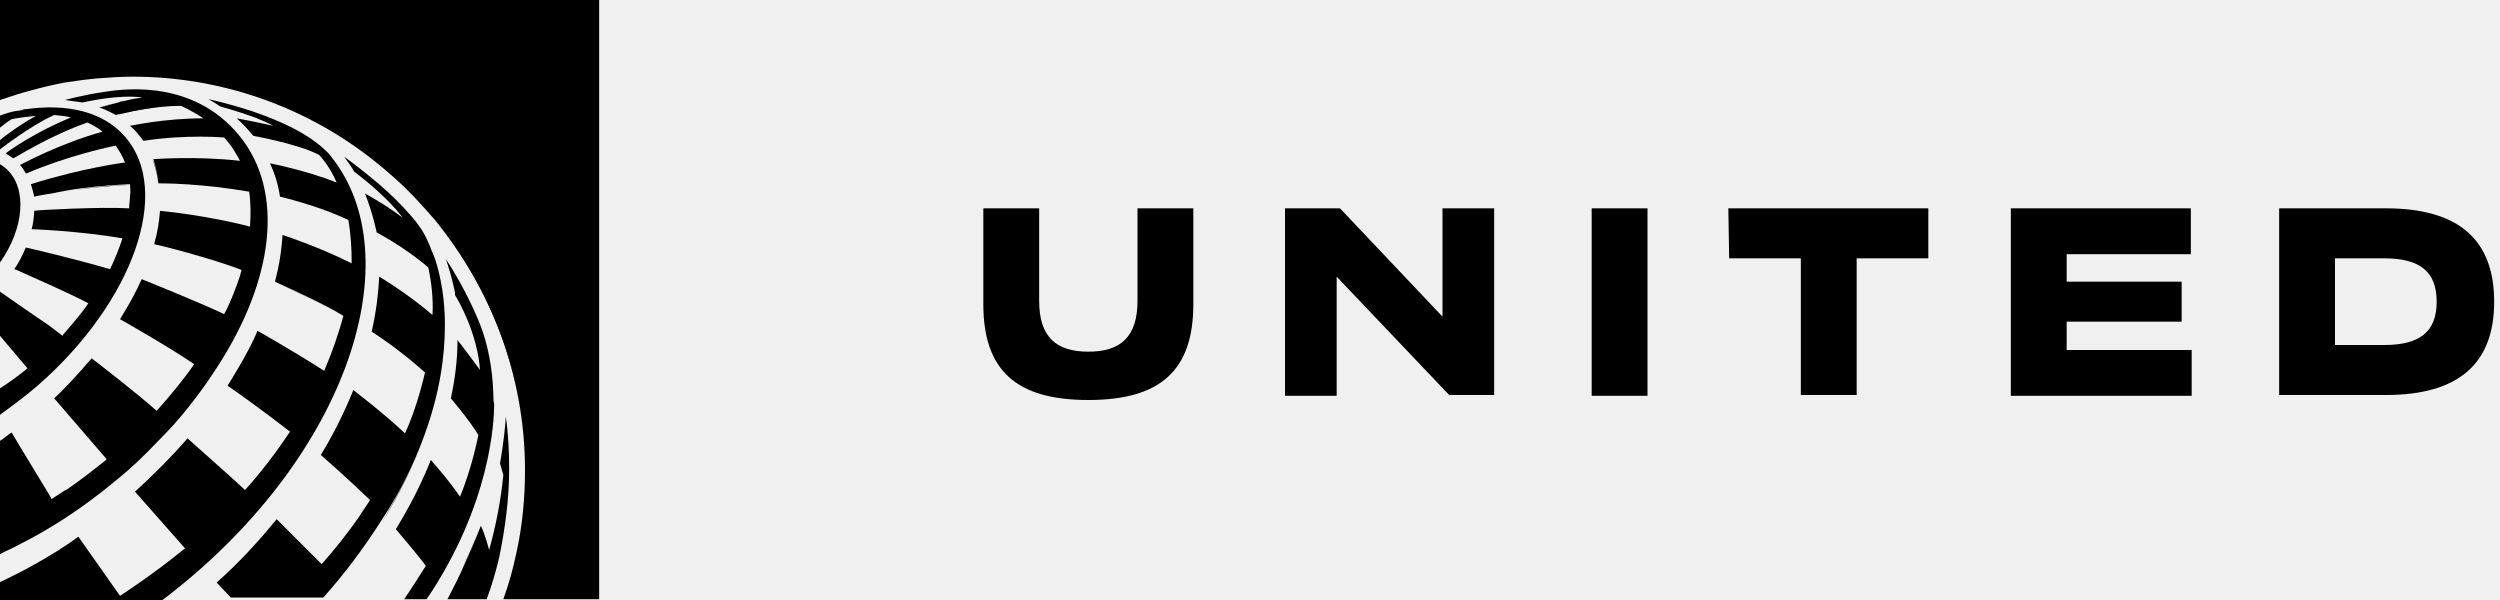
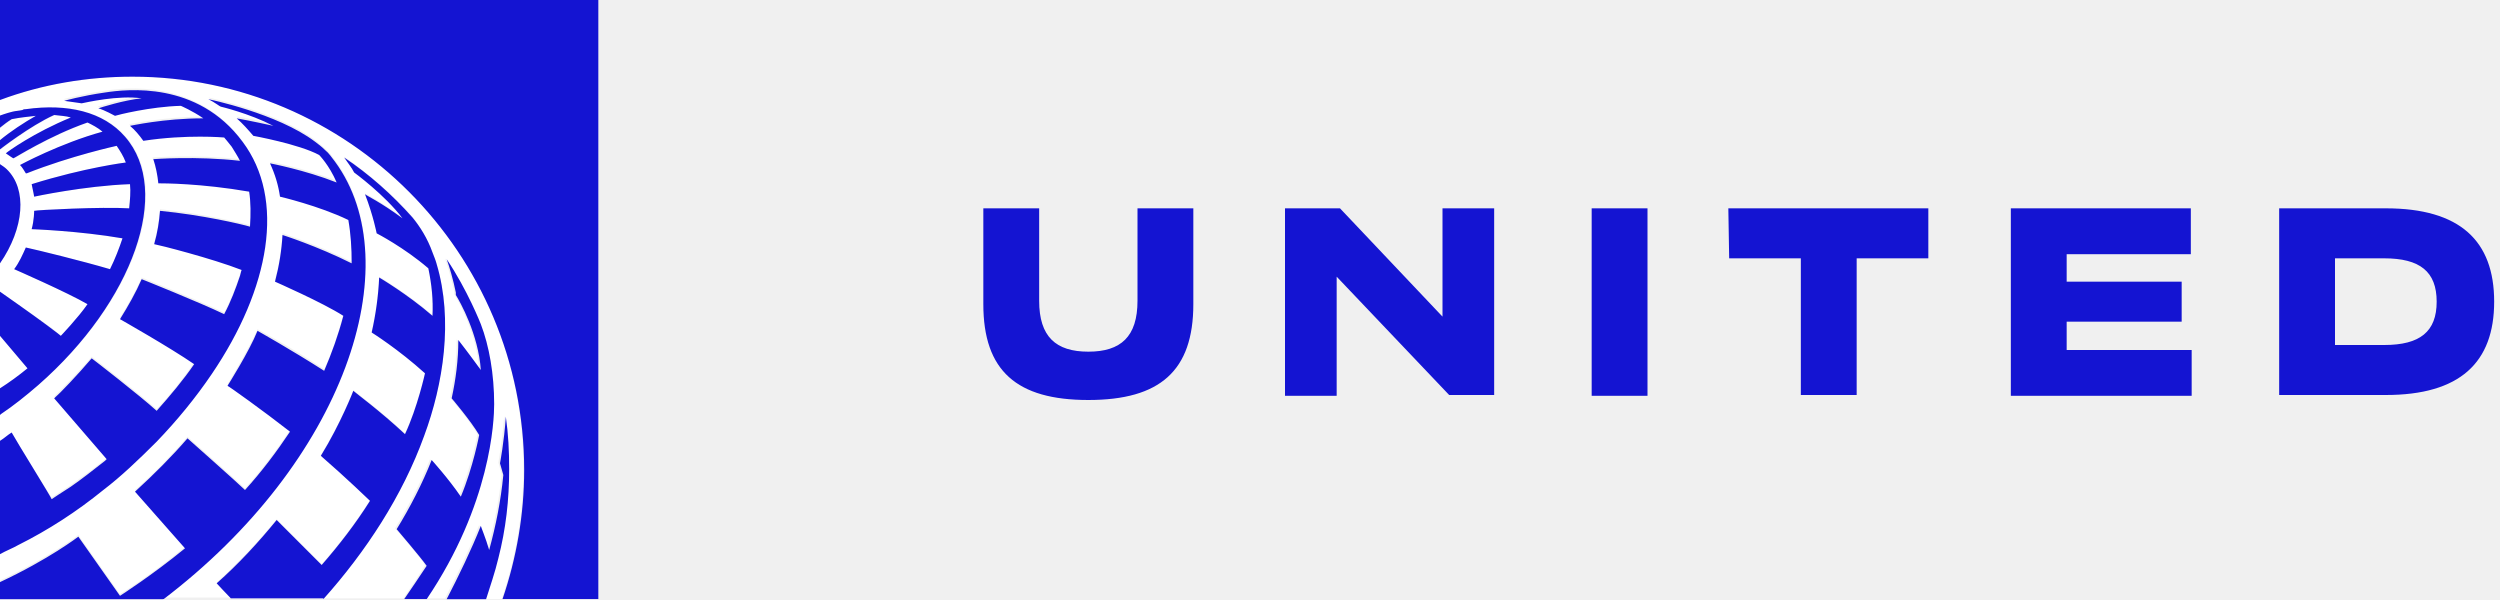
- <svg xmlns="http://www.w3.org/2000/svg" xml:space="preserve" id="Layer_1" x="0" y="0" viewBox="0 0 300 72">
-   <style>.st0{fill:none}</style>
+ <svg xmlns="http://www.w3.org/2000/svg" xml:space="preserve" id="Layer_1" x="0" y="0" style="enable-background:new 0 0 300 72" viewBox="0 0 300 72">
+   <style>.st1{fill-rule:evenodd;clip-rule:evenodd;fill:#fff}</style>
  <g id="Logos_x2F_United-Logo_x5F_Rebrand_x5F_Large">
    <g id="Group">
-       <path d="M63 56.4c0 3.3-.3 6.6-1 9.8.6-3.2 1-6.5 1-9.8M18.4 29.3c.4-1.4.6-2.7.7-4-.1 1.3-.4 2.6-.7 4M39 18c.5.4.8.9 1.2 1.4-.3-.4-.7-.9-1.2-1.4M8.5 58.2c1.2-.9 2.7-1.9 4.1-3.1-1.4 1.2-2.9 2.3-4.1 3.1M49.5 26.1c.7.9 1.3 1.9 1.9 3-.5-1.1-1.2-2.2-1.9-3M10.6 36.5c-.8 1.2-2.2 2.8-2.8 3.5.7-.8 2.1-2.3 2.8-3.5M2.1 32.5c1.3.6 6.4 2.8 8.6 4-2.2-1.2-7.4-3.5-8.6-4M15.6 22.2c0 .4.1.9 0 1.4.1-.5.1-1 0-1.4M6.2 59.7c.2-.1.8-.5 1.5-1-.7.5-1.3.9-1.5 1M61.1 56.3c0 3.7-.4 7.2-1.3 10.7.8-3.5 1.3-7.1 1.3-10.7M57.6 38.9c.9 2.3 1.5 5.2 1.6 8.3-.1-3.1-.7-6-1.6-8.3" class="st0" />
-       <path d="M50.9 52.3c1-2.7 1.8-5.7 2.2-8.8.5-4 .4-8-.7-11.8-.1-.4-.3-.9-.5-1.4-.2-.4-.3-.8-.5-1.2-.5-1.2-1.2-2.2-1.9-3q-1.8-2.1-3.9-3.9c-1.4-1.2-2.8-2.3-4.3-3.4.4.6.9 1.2 1.2 1.8 0 0 3.7 2.7 5.8 5.5-2.7-2-4.3-2.7-4.5-2.9 1 2.6 1.4 4.7 1.4 4.7s3.3 1.7 6.2 4.2c.4 1.9.6 3.8.5 5.7-3-2.6-6.4-4.6-6.4-4.6q-.15 3.3-.9 6.6s3.2 2 6.4 4.9c0 0-.9 4.1-2.4 7.3-3-2.8-6-5-6.2-5.2 0 0-1.5 3.9-3.9 7.8 3 2.6 5.9 5.4 5.9 5.4-.4.7-.9 1.3-1.3 2q-2.1 3-4.5 5.7l-5.4-5.4C31 65 28.6 67.6 26 69.9c.1.1 1.2 1.3 1.7 1.8h11.1c2.6-2.9 4.9-6 7-9.3 2-3 3.8-6.5 5.1-10.1M61.1 56.3c0-2.1-.1-4.2-.4-6.3-.2 3-.7 5.6-.7 5.6.1.4.3 1 .4 1.4-.3 3.1-.9 6.1-1.7 9-.4-1.5-.9-2.8-1-2.9-.7 1.8-1.5 3.7-2.4 5.6-.5 1.1-1.1 2.2-1.6 3.2h4.7c.6-1.6 1.1-3.3 1.5-5 .7-3.4 1.2-7 1.2-10.6" />
-       <path d="M0 0v12q3.9-1.35 7.8-2.1c1.3-.2 2.7-.4 4-.5s2.7-.2 4.1-.2c10.5 0 20.3 3.5 28.1 9.4 1.2.9 2.4 1.9 3.5 2.9 1.7 1.5 3.2 3.2 4.7 4.9C58.9 34.6 63 45 63 56.4c0 3.3-.3 6.6-1 9.8-.4 1.9-.9 3.8-1.6 5.7h11.5V0z" />
-       <path d="M4.6 46.2C16 36.2 20.7 22.9 15 16.4c-2.6-3-6.9-4-11.9-3.3-.1 0-.3 0-.4.1-.4.1-.8.1-1.2.2-.8.2-1.3.4-1.6.5v1.5c.5-.4 1-.8 1.5-1.1 1-.2 2-.3 2.9-.4-1.4.8-3.1 1.9-4.4 3V18s3.7-2.9 6.6-4.2c.7.1 1.4.1 2 .3C4.1 15.9.9 18.2.7 18.4c.4.3.9.6.9.6.1 0 4.3-2.7 8.9-4.3.6.3 1.2.6 1.8 1.1-5.1 1.4-9.9 4-9.9 4 .3.3.5.7.7 1h.1c4.9-2.1 10-3.2 10.6-3.3h.1c.4.6.8 1.2 1.1 2 0 0-4.9.6-11.3 2.6.3.9.4 1.5.4 1.5s.8-.2 2.2-.4c.4-.1 1-.2 1.5-.3 2.2-.4 5.1-.7 7.8-.8 0 .4.1.9 0 1.4 0 .5-.1 1-.1 1.5-3.3-.2-11.1.2-11.4.3 0 0 0 1.1-.3 2.2 0 0 5.7.2 10.9 1.1-.4 1.2-.9 2.5-1.5 3.7-3.4-1-8.7-2.3-10.1-2.6-.4.9-.8 1.8-1.4 2.6 0 0 .1 0 .3.1 1.3.6 6.4 2.8 8.6 4-.8 1.2-2.2 2.8-2.8 3.5-.2.2-.3.4-.3.4-.6-.5-1.2-.9-1.7-1.3C4 37.8 0 35 0 35v5.3l3.3 3.9Q1.65 45.55 0 46.6v3.2l.1-.1c1.5-1.1 3-2.2 4.5-3.5" />
-       <path d="M.8 20.3c-.2-.2-.5-.4-.8-.6v11.8c2.9-4.1 3.3-8.9.8-11.2M12.5 58.8c.5-.4 1-.8 1.6-1.3q2.4-1.95 4.8-4.5c1.3-1.3 2.5-2.6 3.6-4s2.1-2.7 3-4.1c7-10.3 8.8-21 3.7-28-5.4-7.3-13.9-6.3-16.5-5.9-2.8.4-4.9 1-4.9 1 .6.1 1.5.2 2.1.3.5-.1 4.4-1 7.2-.6-.7.1-1.4.2-2.1.4-.3.1-.6.1-.8.2-.1 0-.3.1-.4.1-1 .3-1.8.5-1.9.5.1 0 .9.3 2 .9.1 0 .2-.1.5-.1 1.2-.3 4.3-1 7.3-1 0 0 1.4.6 2.7 1.5-4.8 0-8.7.9-8.8.9.6.5 1.1 1.1 1.6 1.8 5.2-.8 9.7-.4 9.7-.4s.6.7.9 1.1c.3.5.7 1.1 1 1.7-5.3-.6-10.4-.2-10.4-.2.3.9.5 1.9.6 2.9.6 0 5.1 0 10.9 1 .2 1.3.2 2.7.1 4.2-1-.3-5.7-1.4-10.8-1.9-.1 1.3-.3 2.6-.7 4 .6.1 6.9 1.7 10.5 3.1-.1.2-.1.4-.2.7-.5 1.5-1.1 3.1-1.9 4.6-2.9-1.4-9.9-4.2-9.9-4.2-.7 1.6-1.6 3.2-2.6 4.8 0 0 6 3.4 8.9 5.4-1.3 1.9-2.9 3.8-4.5 5.6-2.1-1.9-7.4-6-7.8-6.3-1.7 2-3.8 4.2-4.5 4.8l6.3 7.3-.2.2c-1.4 1.1-2.8 2.2-4.1 3.1-.3.2-.5.4-.8.5-.7.5-1.3.8-1.5 1-.1-.3-4.2-6.9-4.8-8-.5.3-.9.7-1.4 1v13.6c.7-.4 1.5-.7 2.2-1.1 3.6-1.8 7-4 10.3-6.6" />
-       <path d="M40.2 19.4c-.4-.5-.7-1-1.2-1.4-.4-.4-.8-.7-1.2-1-4.5-3.4-12.8-5.1-12.8-5.1.8.4 1.4.9 1.5.9 0 0 1.9.5 4.1 1.3.7.3 1.5.6 2.2 1 0 0-2.7-.6-4.4-.9.7.6 1.4 1.4 2 2.1 0 0 5.5 1 7.9 2.3 0 0 1.2 1.2 2.1 3.3-3.8-1.5-8-2.3-8-2.3.6 1.3 1 2.6 1.2 4 0 0 4.7 1.1 8.2 2.8.3 1.7.4 3.4.4 5.2-4.2-2.1-8.3-3.4-8.3-3.4-.1 1.8-.4 3.7-.9 5.6 0 0 .1 0 .2.1 1.1.5 5.8 2.6 8 4-.6 2.3-1.4 4.5-2.3 6.6-3.9-2.5-8-4.8-8-4.8-1 2.5-3.6 6.6-3.6 6.6.1 0 4.3 3 7.5 5.5-1.6 2.4-3.4 4.8-5.4 7-.7-.7-6.9-6.2-6.9-6.2-1.9 2.2-4 4.3-6.3 6.4l6 6.8c-3.9 3.2-7.8 5.7-7.8 5.7l-5-7.1s-3.5 2.7-9.5 5.5V72h19.6c21.9-16.6 29.7-40.3 20.7-52.6M59.2 47.2c-.1-3.1-.7-6-1.6-8.3 0 0-1.6-4.1-4.1-7.8.3.8.8 2.5 1.1 4v.3c.5.8 2.7 4.7 3 9 0 0-1.6-2.2-2.7-3.6 0 2.4-.3 4.7-.8 7 0 0 2.3 2.7 3.3 4.4 0 0-.7 3.8-2.2 7.4-1.5-2.2-3.5-4.4-3.5-4.4-1.1 2.8-2.6 5.7-4.2 8.3 0 0 2.9 3.4 3.6 4.4-.9 1.4-1.7 2.7-2.6 4h2.7c7.7-11.4 8.1-21.4 8.1-23.4-.1-.4-.1-.8-.1-1.3M44.1 18.6c1.2.9 2.4 1.9 3.5 2.9-1.2-1-2.3-2-3.5-2.9" />
-       <path d="M63 56.4c0-11.4-4-21.9-10.8-30C58.9 34.6 63 45 63 56.4M7.9 9.9c1.3-.2 2.7-.4 4-.5-1.4.1-2.7.3-4 .5M15.6 22.2c-2.8.1-5.6.4-7.8.8 2.2-.4 5.1-.8 7.8-.8M3.3 20.9c4.9-2.1 10-3.2 10.6-3.3-.6.1-5.7 1.2-10.6 3.3M7.9 9.9a54.104 54.104 0 0 1 0 0M6.3 23.2c.4-.1 1-.2 1.5-.3zM10.7 14.9c.6.3 1.2.6 1.8 1.1-.6-.5-1.2-.8-1.8-1.1M41.2 37.9c-2.2-1.3-6.9-3.5-8-4 1.2.6 5.8 2.7 8 4M19 22c-.1-1-.4-2-.7-2.9.4.9.6 1.9.7 2.9M30.6 14.1c-2.2-.8-4.1-1.3-4.1-1.3s1.9.5 4.1 1.3M33.3 34l-.2-.1zM43.1 62.1q-2.1 3-4.5 5.7 2.4-2.7 4.5-5.7M57.7 63.1c-.7 1.8-1.5 3.7-2.4 5.6.8-1.9 1.7-3.8 2.4-5.6M45.8 62.7c2.1-3.3 3.8-6.8 5.1-10.4 1-2.7 1.8-5.7 2.2-8.8-.4 3.1-1.2 6.1-2.2 8.8-1.3 3.6-3.1 7.1-5.1 10.4M21.7 12.6c-3 .1-6.1.7-7.3 1 1.2-.2 4.3-.9 7.3-1M14.2 12.3c.3-.1.5-.1.8-.2-.3 0-.6.1-.8.2M14 57.5q2.4-1.95 4.8-4.5c1.3-1.3 2.5-2.6 3.6-4-1.1 1.4-2.3 2.7-3.6 4q-2.4 2.55-4.8 4.5M13.8 12.4c-1 .3-1.8.5-1.9.5.1 0 .9-.3 1.9-.5" />
-       <path id="Shape" d="M118 36.5V25h6.7v11.1c0 4.3 2 6.1 5.9 6.1s5.9-1.8 5.9-6.1V25h6.7v11.5c0 8-4 11.5-12.6 11.5S118 44.5 118 36.5m55.2 1.6L160.8 25h-6.6v22.5h6.2V33.2l13.5 14.2h5.4V25h-6.2v13.1zm17.8 9.4h6.7V25H191zM273.5 25h12.8c8.9 0 13 3.9 13 11.2s-4.1 11.2-13 11.2h-12.8zm6.7 16.4h5.9c4.3 0 6.3-1.6 6.3-5.2s-2-5.2-6.3-5.2h-5.9zM248 38.6h13.8v-4.8H248v-3.3h14.9V25h-21.6v22.5H263V42h-15zM207.5 31h8.6v16.4h6.7V31h8.6v-6h-24z" />
+       <g id="united_globe_4p_h_rgb_r_21Apr2022">
+         <defs>
+           <filter id="Adobe_OpacityMaskFilter" width="63" height="62.7" x="0" y="9.2" filterUnits="userSpaceOnUse">
+             <feColorMatrix values="1 0 0 0 0 0 1 0 0 0 0 0 1 0 0 0 0 0 1 0" />
+           </filter>
+         </defs>
+         <mask id="mask-2_1_" width="63" height="62.7" x="0" y="9.2" maskUnits="userSpaceOnUse">
+           <g style="filter:url(#Adobe_OpacityMaskFilter)">
+             <path id="path-1_1_" d="M0 0h72v72H0z" class="st1" />
+           </g>
+         </mask>
+         <path id="Fill-1" d="M15.9 9.2c-5.4 0-10.8.9-15.9 2.8v1.9c.3-.1.8-.3 1.6-.5.4-.1.8-.2 1.2-.2.1 0 .3 0 .4-.1 5-.7 9.3.3 11.9 3.3 5.7 6.5 1 19.8-10.5 29.8-1.5 1.3-3 2.4-4.5 3.5l-.1.1V53c.5-.3.9-.6 1.4-1 .6 1 4.7 7.6 4.8 7.7.3-.2 1.2-.8 2.3-1.5 1.2-.9 2.7-1.9 4.1-3.1l.2-.2-6.3-7.3c.6-.6 2.8-2.8 4.5-4.8.4.3 5.7 4.4 7.8 6.3a46 46 0 0 0 4.5-5.6c-2.9-1.9-8.9-5.4-8.9-5.4 1-1.6 1.9-3.2 2.6-4.8 0 0 7 2.8 9.9 4.2.8-1.5 1.4-3.1 1.9-4.6.1-.2.1-.5.2-.7-3.6-1.4-9.9-3-10.5-3.1.4-1.4.6-2.7.7-4 5.2.5 9.9 1.7 10.8 1.9.1-1.5.1-2.9-.1-4.2-5.7-1-10.3-1-10.9-1-.1-1-.4-2-.7-2.9 0 0 5.1-.4 10.4.2-.3-.6-.6-1.2-1-1.7-.3-.4-.9-1.1-.9-1.1s-4.5-.3-9.7.4c-.5-.7-1.1-1.3-1.6-1.8.1 0 4.1-.9 8.8-.9-1.3-.9-2.7-1.5-2.7-1.5-3.7.1-7.6 1.1-7.9 1.2-1.1-.6-1.9-.9-2-.9.3-.1 3.1-1 5.2-1.2-2.8-.4-6.7.5-7.2.6-.6-.1-1.5-.2-2.1-.3 0 0 2.1-.6 4.9-1 2.5-.4 11-1.4 16.5 5.9 5.1 6.9 3.3 17.7-3.7 28q-2.7 4.2-6.6 8.1c-2.1 2.2-4.3 4.1-6.4 5.8-3.2 2.6-6.7 4.8-10.2 6.6-.7.4-1.5.8-2.2 1.1v3.3c6-2.8 9.5-5.5 9.5-5.5l5 7.1s3.9-2.4 7.8-5.7l-6-6.8c2.3-2 4.4-4.2 6.3-6.4 0 0 6.2 5.5 6.9 6.2 2-2.2 3.8-4.6 5.4-7-3.2-2.6-7.5-5.5-7.5-5.5s2.5-4.1 3.6-6.6c0 0 4.1 2.2 8 4.8 1-2.1 1.7-4.3 2.3-6.6-2.6-1.5-8.2-4.1-8.2-4.1.5-1.9.8-3.8.9-5.6 0 0 4.1 1.3 8.3 3.4.1-1.8 0-3.5-.4-5.2-3.5-1.7-8.2-2.8-8.2-2.8-.2-1.4-.7-2.8-1.2-4 0 0 4.3.8 8 2.3-.9-2.1-2.1-3.3-2.1-3.3-2.4-1.3-7.9-2.3-7.9-2.3-.6-.8-1.3-1.5-2-2.1 1.7.2 4.4.9 4.4.9-3-1.5-6.3-2.3-6.3-2.3s-.7-.4-1.5-.9c0 0 8.3 1.7 12.8 5.1.4.3.8.7 1.2 1 .5.4.8.9 1.2 1.4 9 12.3 1.2 35.9-20.6 52.5h8.1c-.4-.5-1.5-1.7-1.7-1.8 2.6-2.4 5-4.9 7.2-7.6l5.4 5.4c2.1-2.4 4.1-5 5.8-7.7 0 0-2.8-2.7-5.9-5.4 2.4-3.9 3.9-7.8 3.9-7.8.2.2 3.2 2.4 6.2 5.2 1.5-3.2 2.4-7.3 2.4-7.3-3.1-2.9-6.4-4.9-6.4-4.9q.75-3.3.9-6.6s3.4 2 6.4 4.6c0-1.9-.1-3.9-.5-5.7-2.9-2.5-6.2-4.2-6.2-4.2s-.3-2.1-1.4-4.7c.2.1 1.8.9 4.5 2.9-2.1-2.8-5.8-5.5-5.8-5.5l-1.2-1.8c3 2.1 5.8 4.5 8.2 7.2.9 1.1 1.7 2.6 2.4 4.2.2.5.3.9.5 1.4 2 6.8.8 14.4-1.5 20.6-2.6 7.2-7 13.9-12.1 19.6h9.6c.9-1.3 1.8-2.6 2.6-4-.6-1-3.6-4.4-3.6-4.4 1.6-2.6 3.1-5.5 4.2-8.3 0 0 2 2.2 3.5 4.4 1.5-3.6 2.2-7.4 2.2-7.4-1-1.7-3.3-4.4-3.3-4.4.5-2.3.8-4.6.8-7 1.2 1.4 2.7 3.6 2.7 3.6-.3-4.3-2.5-8.2-3-9V35c-.3-1.5-.8-3.1-1.1-4 2.5 3.7 4.1 7.8 4.1 7.8 1 2.7 1.6 6 1.6 9.6 0 1.9-.4 12-8.1 23.4h2.4c1.4-2.7 3-6 4.1-8.8 0 .1.6 1.5 1 2.9.8-2.9 1.4-5.9 1.7-9-.1-.4-.3-1-.4-1.4 0 0 .5-2.6.7-5.6.3 2.1.4 4.1.4 6.3 0 3.7-.4 7.2-1.3 10.7-.4 1.7-1 3.4-1.5 5h2.1c1.7-5 2.6-10.2 2.6-15.5.2-26-20.9-47.2-46.9-47.2M0 40.3v6.3q1.65-1.05 3.3-2.4zm1.5-26c-.5.3-1 .7-1.5 1.1v1.5c1.3-1 3-2.2 4.4-3-.9.1-1.9.2-2.9.4M5.7 39C4 37.8 0 35 0 35v-3.4c2.9-4.2 3.3-8.9.8-11.3-.2-.2-.5-.4-.8-.6V18s3.7-2.9 6.6-4.2c.7.1 1.4.1 2 .3C4.2 15.9 1 18.2.8 18.4c.4.3.9.6.9.6.1 0 4.3-2.7 8.9-4.3.6.3 1.2.6 1.8 1.1-5.1 1.4-9.9 4-9.9 4 .3.3.5.7.7 1h.1C8.5 18.7 14 17.5 14 17.5c.4.6.8 1.2 1.1 2 0 0-4.9.6-11.3 2.6.2.9.3 1.5.3 1.5s6-1.3 11.5-1.5c.1.9 0 1.9-.1 2.9-3.3-.2-11.1.2-11.4.3 0 0 0 1.1-.3 2.2 0 0 5.7.2 10.9 1.1-.4 1.2-.9 2.5-1.5 3.7-3.4-1-8.7-2.3-10.1-2.6-.4.9-.8 1.8-1.4 2.6 0 0 6.4 2.8 8.8 4.2-1.1 1.6-3.2 3.8-3.2 3.8-.4-.4-1-.9-1.6-1.3" style="mask:url(#mask-2_1_);fill-rule:evenodd;clip-rule:evenodd;fill:#fff" />
+         <defs>
+           <filter id="Adobe_OpacityMaskFilter_1_" width="71.9" height="71.9" x="0" y="0" filterUnits="userSpaceOnUse">
+             <feColorMatrix values="1 0 0 0 0 0 1 0 0 0 0 0 1 0 0 0 0 0 1 0" />
+           </filter>
+         </defs>
+         <mask id="mask-2_2_" width="71.9" height="71.9" x="0" y="0" maskUnits="userSpaceOnUse">
+           <g style="filter:url(#Adobe_OpacityMaskFilter_1_)">
+             <path id="path-1_2_" d="M0 0h72v72H0z" class="st1" />
+           </g>
+         </mask>
+         <path id="Fill-3" d="M15.9 9.2c25.9 0 47 21.2 47 47.2 0 5.3-.9 10.5-2.6 15.5h11.5V0H0v12c5.1-1.9 10.5-2.8 15.9-2.8M0 31.6c2.9-4.2 3.3-8.9.8-11.3-.2-.2-.5-.4-.8-.6zm15-15.2c-2.6-3-6.9-4-11.9-3.3-.1 0-.3 0-.4.1-.4.1-.8.1-1.2.2-.8.2-1.3.4-1.6.5v1.5c.5-.4 1-.8 1.5-1.1 1-.2 2-.3 2.9-.4-1.4.8-3.1 1.9-4.4 3V18s3.7-2.9 6.6-4.2c.7.1 1.4.1 2 .3C4.1 15.9.9 18.2.7 18.4c.4.3.9.6.9.6.1 0 4.3-2.7 8.9-4.3.6.3 1.2.6 1.8 1.1-5.1 1.4-9.9 4-9.9 4 .3.3.5.7.7 1h.1C8.5 18.7 14 17.5 14 17.5c.4.6.8 1.2 1.1 2 0 0-4.9.6-11.3 2.6.2.9.3 1.5.3 1.5s6-1.3 11.5-1.5c.1.9 0 1.9-.1 2.9-3.3-.2-11.1.2-11.4.3 0 0 0 1.1-.3 2.2 0 0 5.7.2 10.9 1.1-.4 1.2-.9 2.5-1.5 3.7-3.4-1-8.7-2.3-10.1-2.6-.4.9-.8 1.8-1.4 2.6 0 0 6.4 2.8 8.8 4.2-1.1 1.6-3.2 3.8-3.2 3.8-.6-.5-1.2-.9-1.7-1.3C4 37.8 0 35 0 35v5.3l3.3 3.9Q1.65 45.55 0 46.6v3.2l.1-.1c1.5-1 3-2.2 4.5-3.5C16 36.2 20.7 22.9 15 16.4m14.1.6c-5.4-7.3-13.9-6.3-16.5-5.9-2.8.4-4.9 1-4.9 1 .6.1 1.5.2 2.1.3.5-.1 4.4-1 7.2-.6-2.1.2-4.9 1.1-5.2 1.2.1 0 .9.3 2 .9.3-.1 4.2-1.1 7.9-1.2 0 0 1.4.6 2.7 1.5-4.8 0-8.7.9-8.8.9.6.5 1.1 1.1 1.6 1.8 5.2-.8 9.7-.4 9.7-.4s.6.7.9 1.1c.3.5.7 1.1 1 1.7-5.3-.6-10.4-.2-10.4-.2.3.9.5 1.9.6 2.9.6 0 5.1 0 10.9 1 .2 1.3.2 2.7.1 4.2-1-.3-5.7-1.4-10.8-1.9-.1 1.3-.3 2.6-.7 4 .6.1 6.9 1.7 10.5 3.1-.1.2-.1.4-.2.7-.5 1.5-1.1 3.1-1.9 4.6-2.9-1.4-9.9-4.2-9.9-4.2-.7 1.6-1.6 3.2-2.6 4.8 0 0 6 3.4 8.9 5.4-1.3 1.9-2.9 3.8-4.5 5.6-2.1-1.9-7.4-6-7.8-6.3-1.7 2-3.8 4.2-4.5 4.8l6.3 7.3-.2.2c-1.4 1.1-2.8 2.2-4.1 3.1-1.1.7-2 1.3-2.3 1.5-.1-.3-4.2-6.9-4.8-8-.5.3-.9.7-1.4 1v13.6c.7-.4 1.5-.7 2.2-1.1q5.4-2.7 10.2-6.6c2.1-1.6 4.2-3.6 6.4-5.8q3.75-3.9 6.6-8.1c7-10.3 8.9-21 3.7-27.9m11.1 2.4c-.4-.5-.7-1-1.2-1.4-.4-.4-.8-.7-1.2-1-4.5-3.4-12.8-5.1-12.8-5.1.8.4 1.4.9 1.5.9 0 0 3.4.8 6.3 2.3 0 0-2.7-.6-4.4-.9.7.6 1.4 1.4 2 2.1 0 0 5.5 1 7.9 2.3 0 0 1.2 1.2 2.1 3.3-3.8-1.5-8-2.3-8-2.3.6 1.3 1 2.6 1.2 4 0 0 4.7 1.1 8.2 2.8.3 1.7.4 3.4.4 5.2-4.2-2.1-8.3-3.4-8.3-3.4-.1 1.8-.4 3.7-.9 5.6 0 0 5.7 2.5 8.2 4.1-.6 2.3-1.4 4.5-2.3 6.6-3.9-2.5-8-4.8-8-4.8-1 2.5-3.6 6.6-3.6 6.6.1 0 4.3 3 7.5 5.5-1.6 2.4-3.4 4.8-5.4 7-.7-.7-6.9-6.2-6.9-6.2-1.9 2.2-4 4.3-6.3 6.4l6 6.8c-3.9 3.2-7.8 5.7-7.8 5.7l-5-7.1s-3.5 2.7-9.5 5.5V72h19.6c21.9-16.6 29.7-40.3 20.7-52.6m-1.4 52.5c5.1-5.7 9.5-12.4 12.1-19.6 2.3-6.2 3.5-13.9 1.5-20.6-.1-.4-.3-.9-.5-1.4-.6-1.7-1.5-3.1-2.4-4.2-2.4-2.7-5.2-5.2-8.2-7.2.4.6.9 1.2 1.2 1.8 0 0 3.7 2.7 5.8 5.5-2.7-2-4.3-2.7-4.5-2.9 1 2.6 1.4 4.7 1.4 4.7s3.3 1.7 6.2 4.2c.4 1.9.6 3.8.5 5.7-3-2.6-6.4-4.6-6.4-4.6q-.15 3.3-.9 6.6s3.2 2 6.4 4.9c0 0-.9 4.1-2.4 7.3-3-2.8-6-5-6.2-5.2 0 0-1.5 3.9-3.9 7.8 3 2.6 5.9 5.4 5.9 5.4-1.7 2.7-3.7 5.3-5.8 7.7l-5.4-5.4C31 65.1 28.6 67.7 26 70c.1.1 1.2 1.3 1.7 1.8h11.1zm9.7 0h2.7c7.7-11.4 8.1-21.4 8.1-23.4 0-3.6-.6-7-1.6-9.6 0 0-1.6-4.1-4.1-7.8.3.8.8 2.5 1.1 4v.3c.5.8 2.7 4.7 3 9 0 0-1.6-2.2-2.7-3.6 0 2.4-.3 4.7-.8 7 0 0 2.3 2.7 3.3 4.4 0 0-.7 3.8-2.2 7.4-1.5-2.2-3.5-4.4-3.5-4.4-1.1 2.8-2.6 5.7-4.2 8.3 0 0 2.9 3.4 3.6 4.4-1 1.5-1.8 2.7-2.7 4m5.1 0c1.4-2.7 3-6 4.1-8.8 0 .1.6 1.5 1 2.9.8-2.9 1.4-5.9 1.7-9-.1-.4-.3-1-.4-1.4 0 0 .5-2.6.7-5.6.3 2.1.4 4.1.4 6.3 0 3.7-.4 7.2-1.3 10.7-.4 1.7-1 3.4-1.5 5h-4.7z" style="mask:url(#mask-2_2_);fill-rule:evenodd;clip-rule:evenodd;fill:#1414d2" />
+       </g>
+       <path id="Shape" d="M118 36.5V25h6.7v11.1c0 4.3 2 6.1 5.9 6.1s5.9-1.8 5.9-6.1V25h6.7v11.5c0 8-4 11.5-12.6 11.5S118 44.5 118 36.5m55.2 1.6L160.8 25h-6.6v22.5h6.2V33.2l13.5 14.2h5.4V25h-6.2v13.1zm17.8 9.4h6.7V25H191zM273.5 25h12.8c8.9 0 13 3.9 13 11.2s-4.1 11.2-13 11.2h-12.8zm6.7 16.4h5.9c4.3 0 6.3-1.6 6.3-5.2s-2-5.2-6.3-5.2h-5.9zM248 38.6h13.8v-4.8H248v-3.3h14.9V25h-21.6v22.5H263V42h-15zM207.5 31h8.6v16.4h6.7V31h8.6v-6h-24z" style="fill:#1414d2" />
    </g>
  </g>
</svg>
